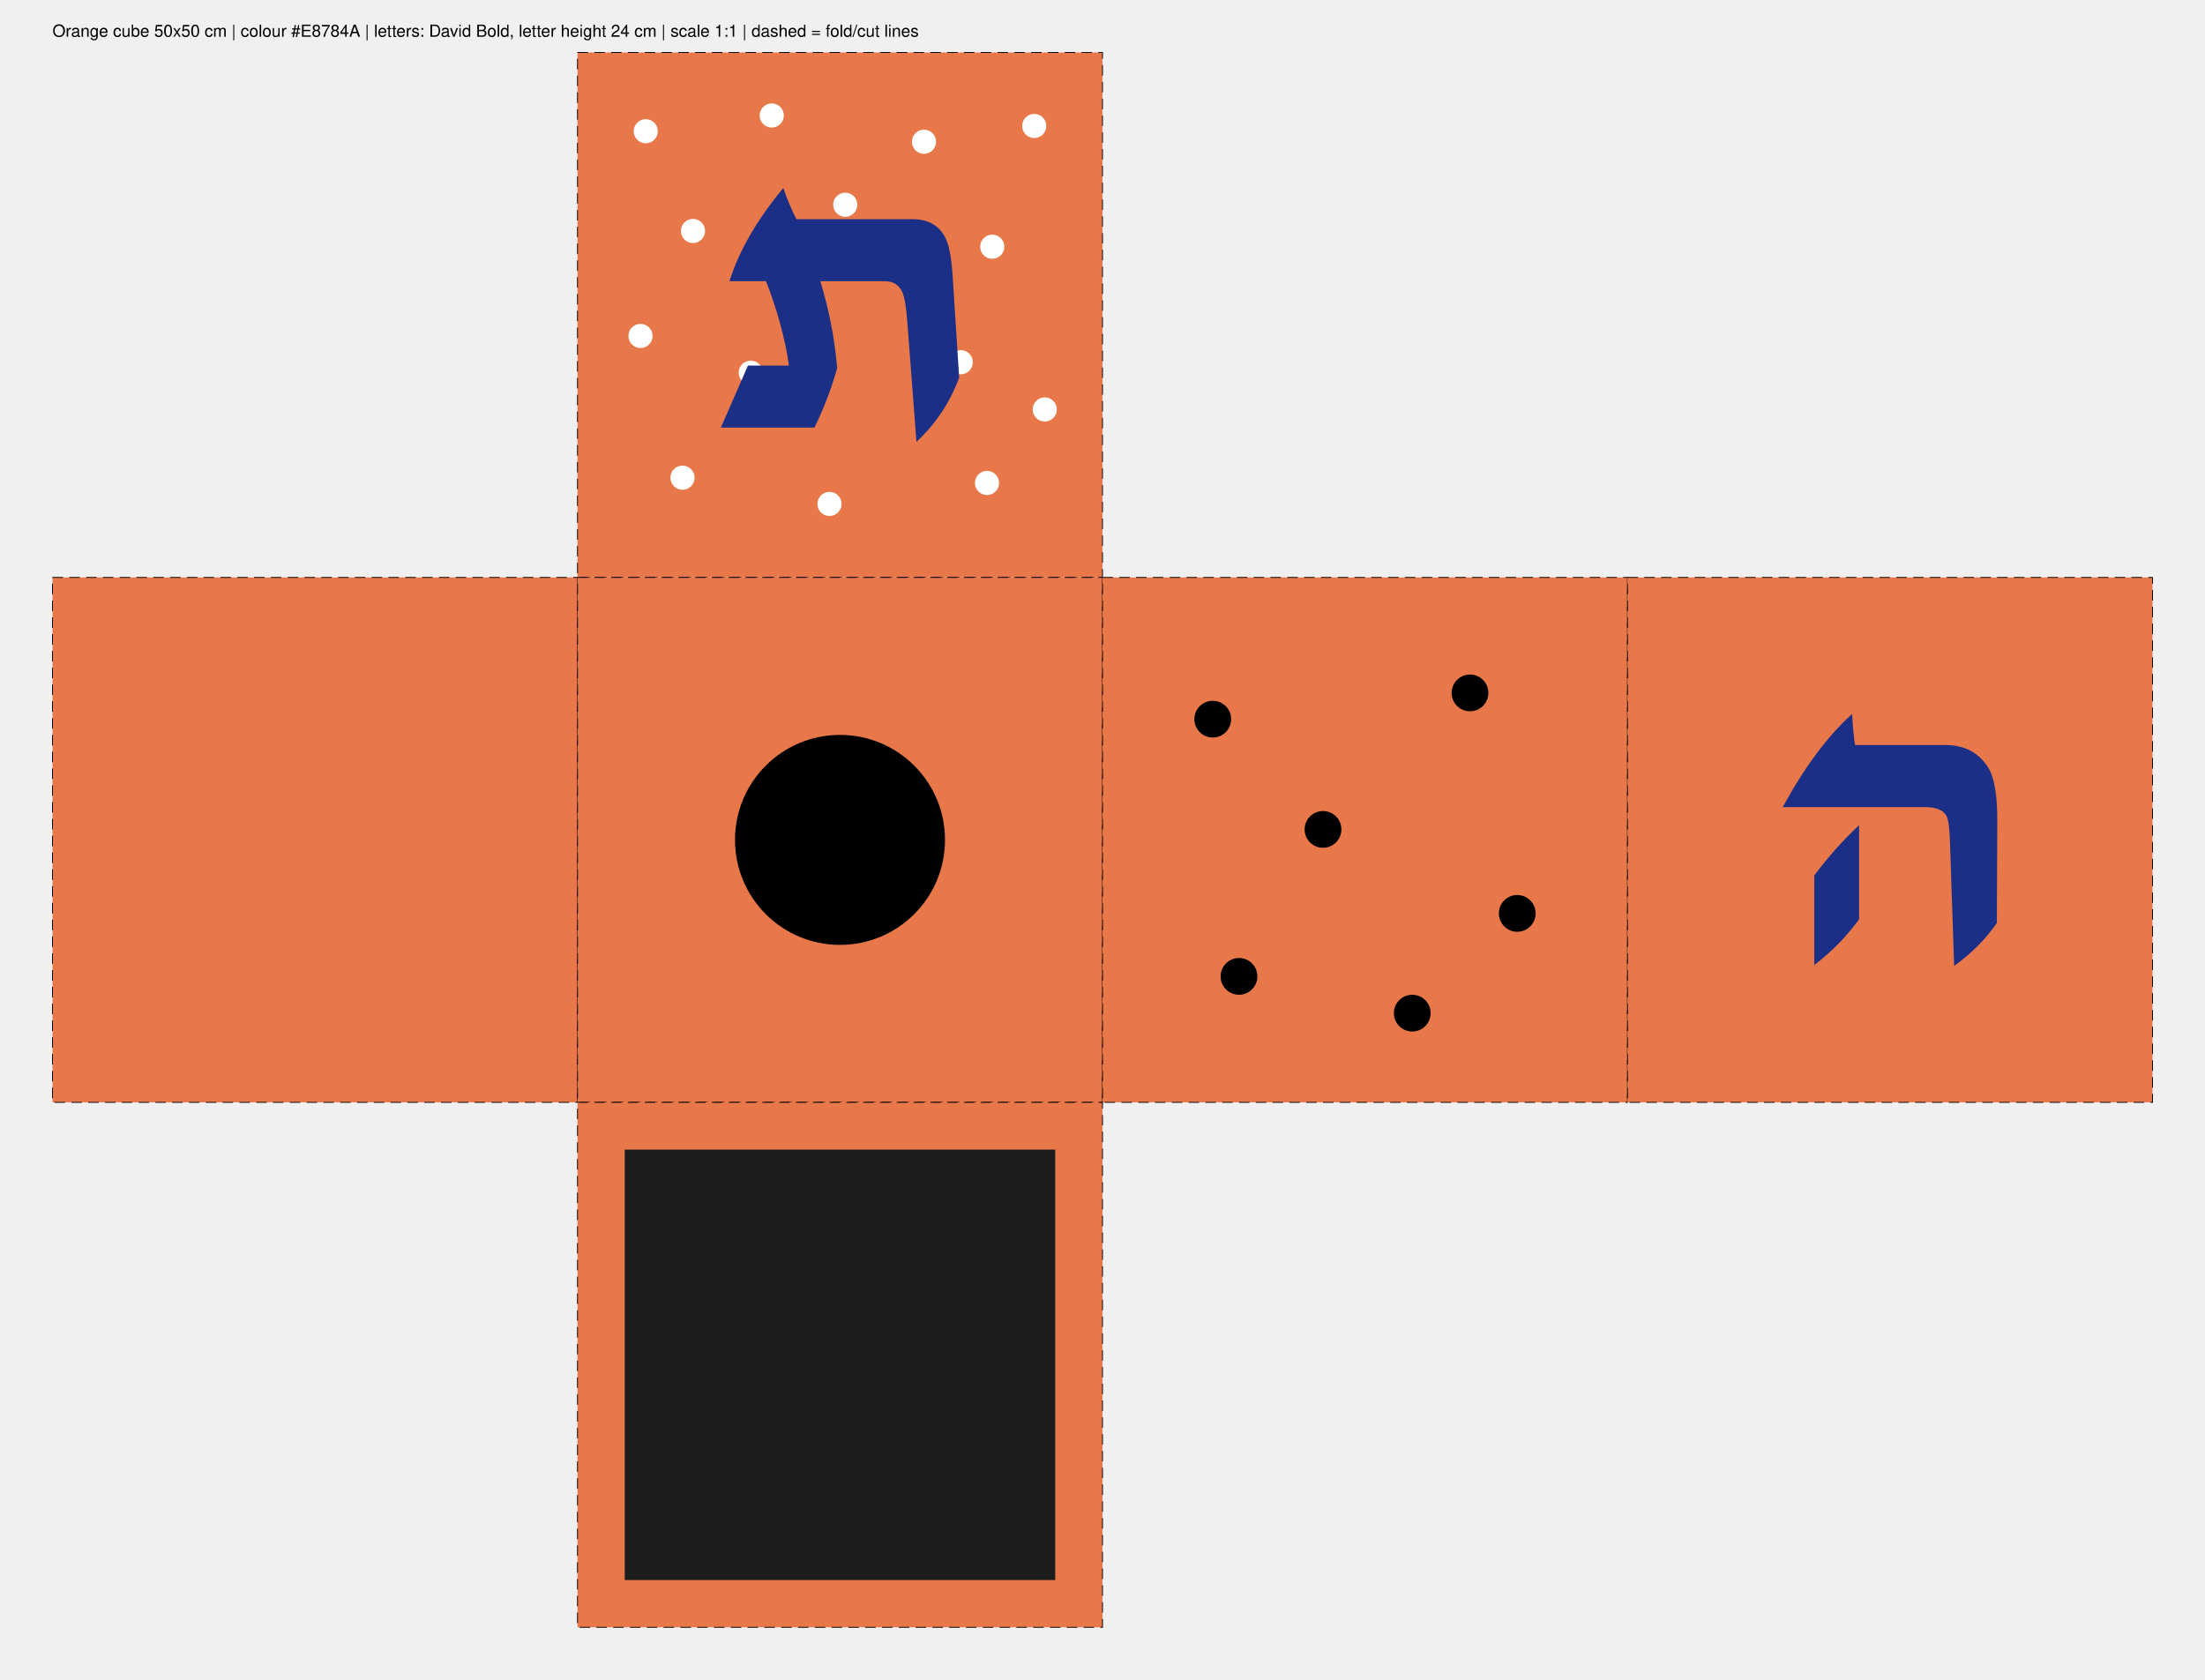
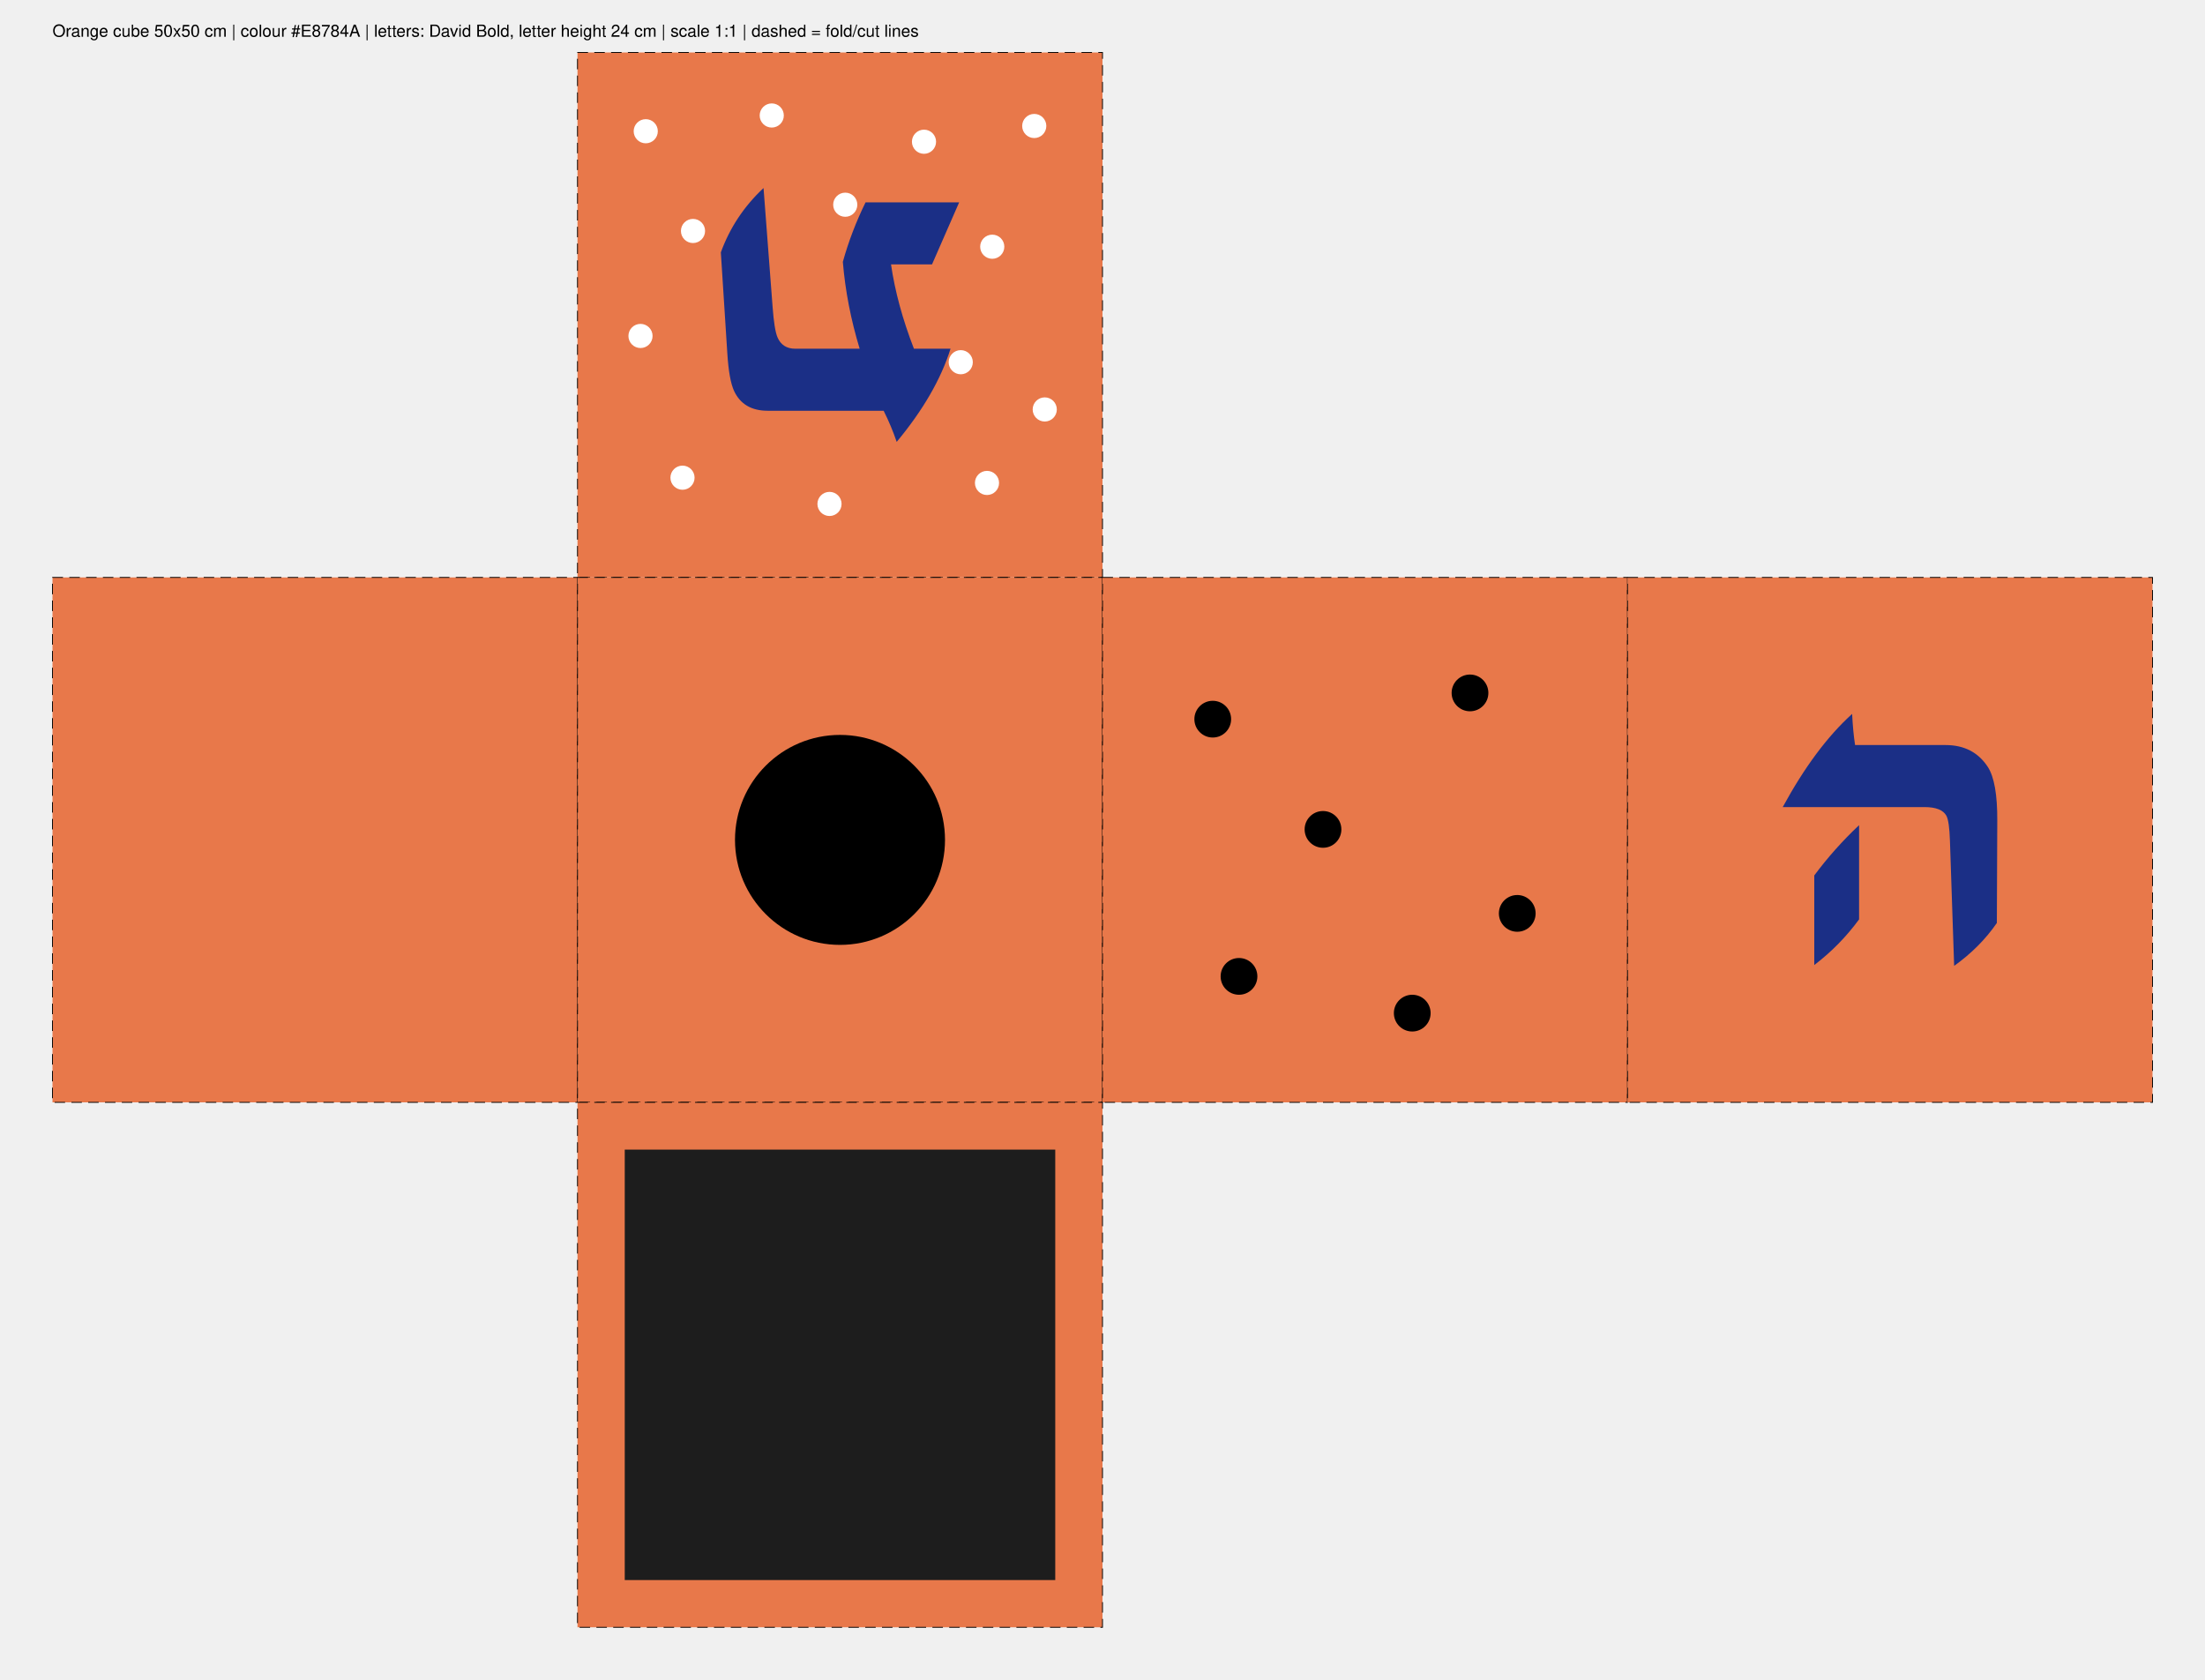
<svg xmlns="http://www.w3.org/2000/svg" width="210cm" height="160cm" viewBox="0 0 210 160">
  <rect x="55" y="5" width="50" height="50" fill="#e8784a" stroke="#000" stroke-width="0.08" stroke-dasharray="1 0.6" />
  <circle cx="61.50" cy="12.50" r="1.15" fill="#fff" />
  <circle cx="73.50" cy="11.00" r="1.15" fill="#fff" />
  <circle cx="88.00" cy="13.50" r="1.15" fill="#fff" />
  <circle cx="98.50" cy="12.00" r="1.15" fill="#fff" />
  <circle cx="66.00" cy="22.00" r="1.15" fill="#fff" />
  <circle cx="80.50" cy="19.50" r="1.15" fill="#fff" />
  <circle cx="94.50" cy="23.50" r="1.15" fill="#fff" />
  <circle cx="61.00" cy="32.00" r="1.15" fill="#fff" />
  <circle cx="71.50" cy="35.50" r="1.15" fill="#fff" />
  <circle cx="91.50" cy="34.50" r="1.15" fill="#fff" />
  <circle cx="99.50" cy="39.00" r="1.15" fill="#fff" />
  <circle cx="65.00" cy="45.50" r="1.15" fill="#fff" />
  <circle cx="79.00" cy="48.00" r="1.15" fill="#fff" />
  <circle cx="94.00" cy="46.00" r="1.15" fill="#fff" />
-   <path d="M1145 238Q1081 62 942 -68L899 496Q891 605 876 641Q853 696 791 696H485Q548 489 565 283Q525 139 457 0H12L141 295H336Q308 487 227 696H53Q121 913 309 1139Q334 1065 371 991H922Q1038 991 1082 897Q1106 845 1114 721Z" fill="#1b2f86" transform="translate(80.000 30.000) rotate(0) scale(0.020033 -0.020033) translate(-578.50 -535.50)" />
+   <path d="M1145 238Q1081 62 942 -68L899 496Q891 605 876 641Q853 696 791 696H485Q548 489 565 283Q525 139 457 0H12L141 295H336Q308 487 227 696H53Q121 913 309 1139Q334 1065 371 991H922Q1038 991 1082 897Q1106 845 1114 721Z" fill="#1b2f86" transform="translate(80.000 30.000) rotate(180) scale(0.020033 -0.020033) translate(-578.50 -535.50)" />
  <rect x="5" y="55" width="50" height="50" fill="#e8784a" stroke="#000" stroke-width="0.08" stroke-dasharray="1 0.6" />
  <rect x="55" y="55" width="50" height="50" fill="#e8784a" stroke="#000" stroke-width="0.08" stroke-dasharray="1 0.6" />
  <circle cx="80.0" cy="80.0" r="10.00" fill="#000" />
  <rect x="105" y="55" width="50" height="50" fill="#e8784a" stroke="#000" stroke-width="0.08" stroke-dasharray="1 0.6" />
  <circle cx="115.50" cy="68.50" r="1.75" fill="#000" />
  <circle cx="140.00" cy="66.00" r="1.75" fill="#000" />
  <circle cx="126.00" cy="79.00" r="1.75" fill="#000" />
  <circle cx="144.50" cy="87.00" r="1.75" fill="#000" />
  <circle cx="118.00" cy="93.00" r="1.75" fill="#000" />
  <circle cx="134.50" cy="96.50" r="1.75" fill="#000" />
  <rect x="155" y="55" width="50" height="50" fill="#e8784a" stroke="#000" stroke-width="0.08" stroke-dasharray="1 0.6" />
  <path d="M1075 631 1073 145Q993 29 870 -59L850 535Q847 629 833 655Q810 696 729 696H55Q210 981 385 1139Q389 1056 399 991H829Q962 991 1030 887Q1076 816 1075 631ZM418 162Q327 38 205 -55V371Q301 500 418 610Z" fill="#1b2f86" transform="translate(180.000 80.000) rotate(0) scale(0.020033 -0.020033) translate(-565.01 -540.00)" />
  <rect x="55" y="105" width="50" height="50" fill="#e8784a" stroke="#000" stroke-width="0.08" stroke-dasharray="1 0.6" />
  <rect x="59.50" y="109.50" width="41.00" height="41.00" fill="#1d1d1d" />
  <text x="5" y="3.5" font-size="1.6" font-family="Helvetica" fill="#000">Orange cube 50x50 cm | colour #E8784A | letters: David Bold, letter height 24 cm | scale 1:1 | dashed = fold/cut lines</text>
</svg>
